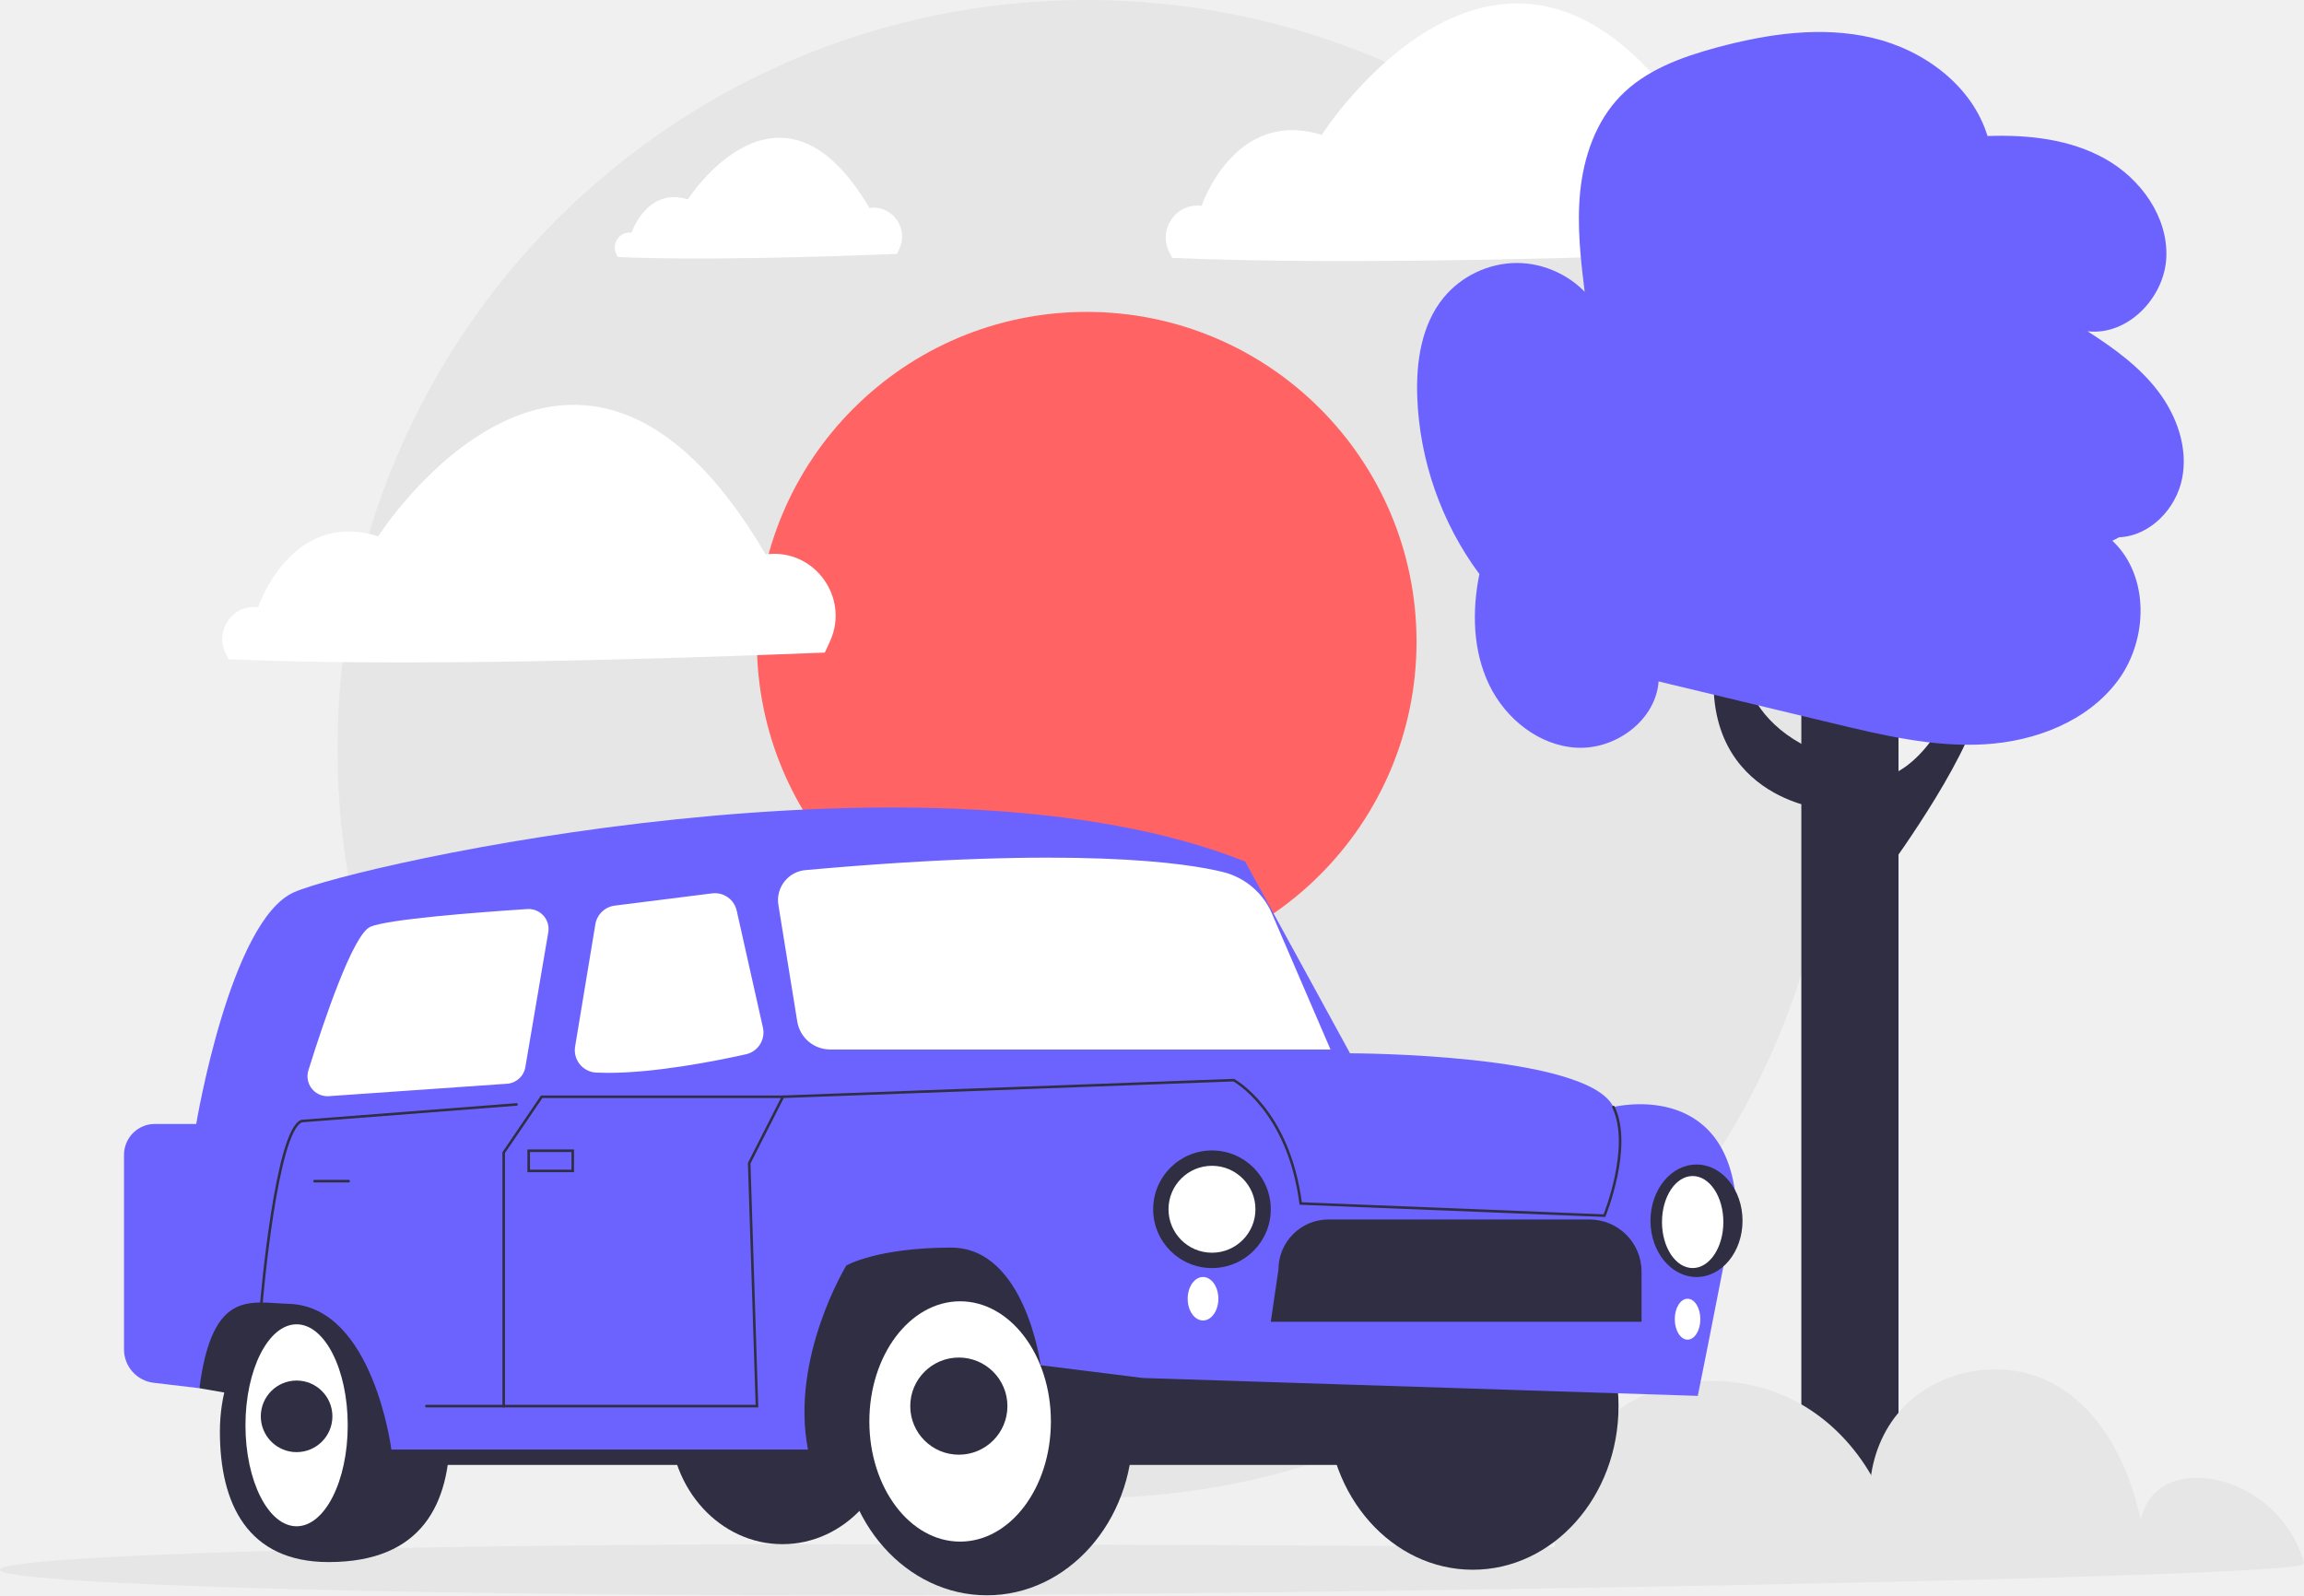
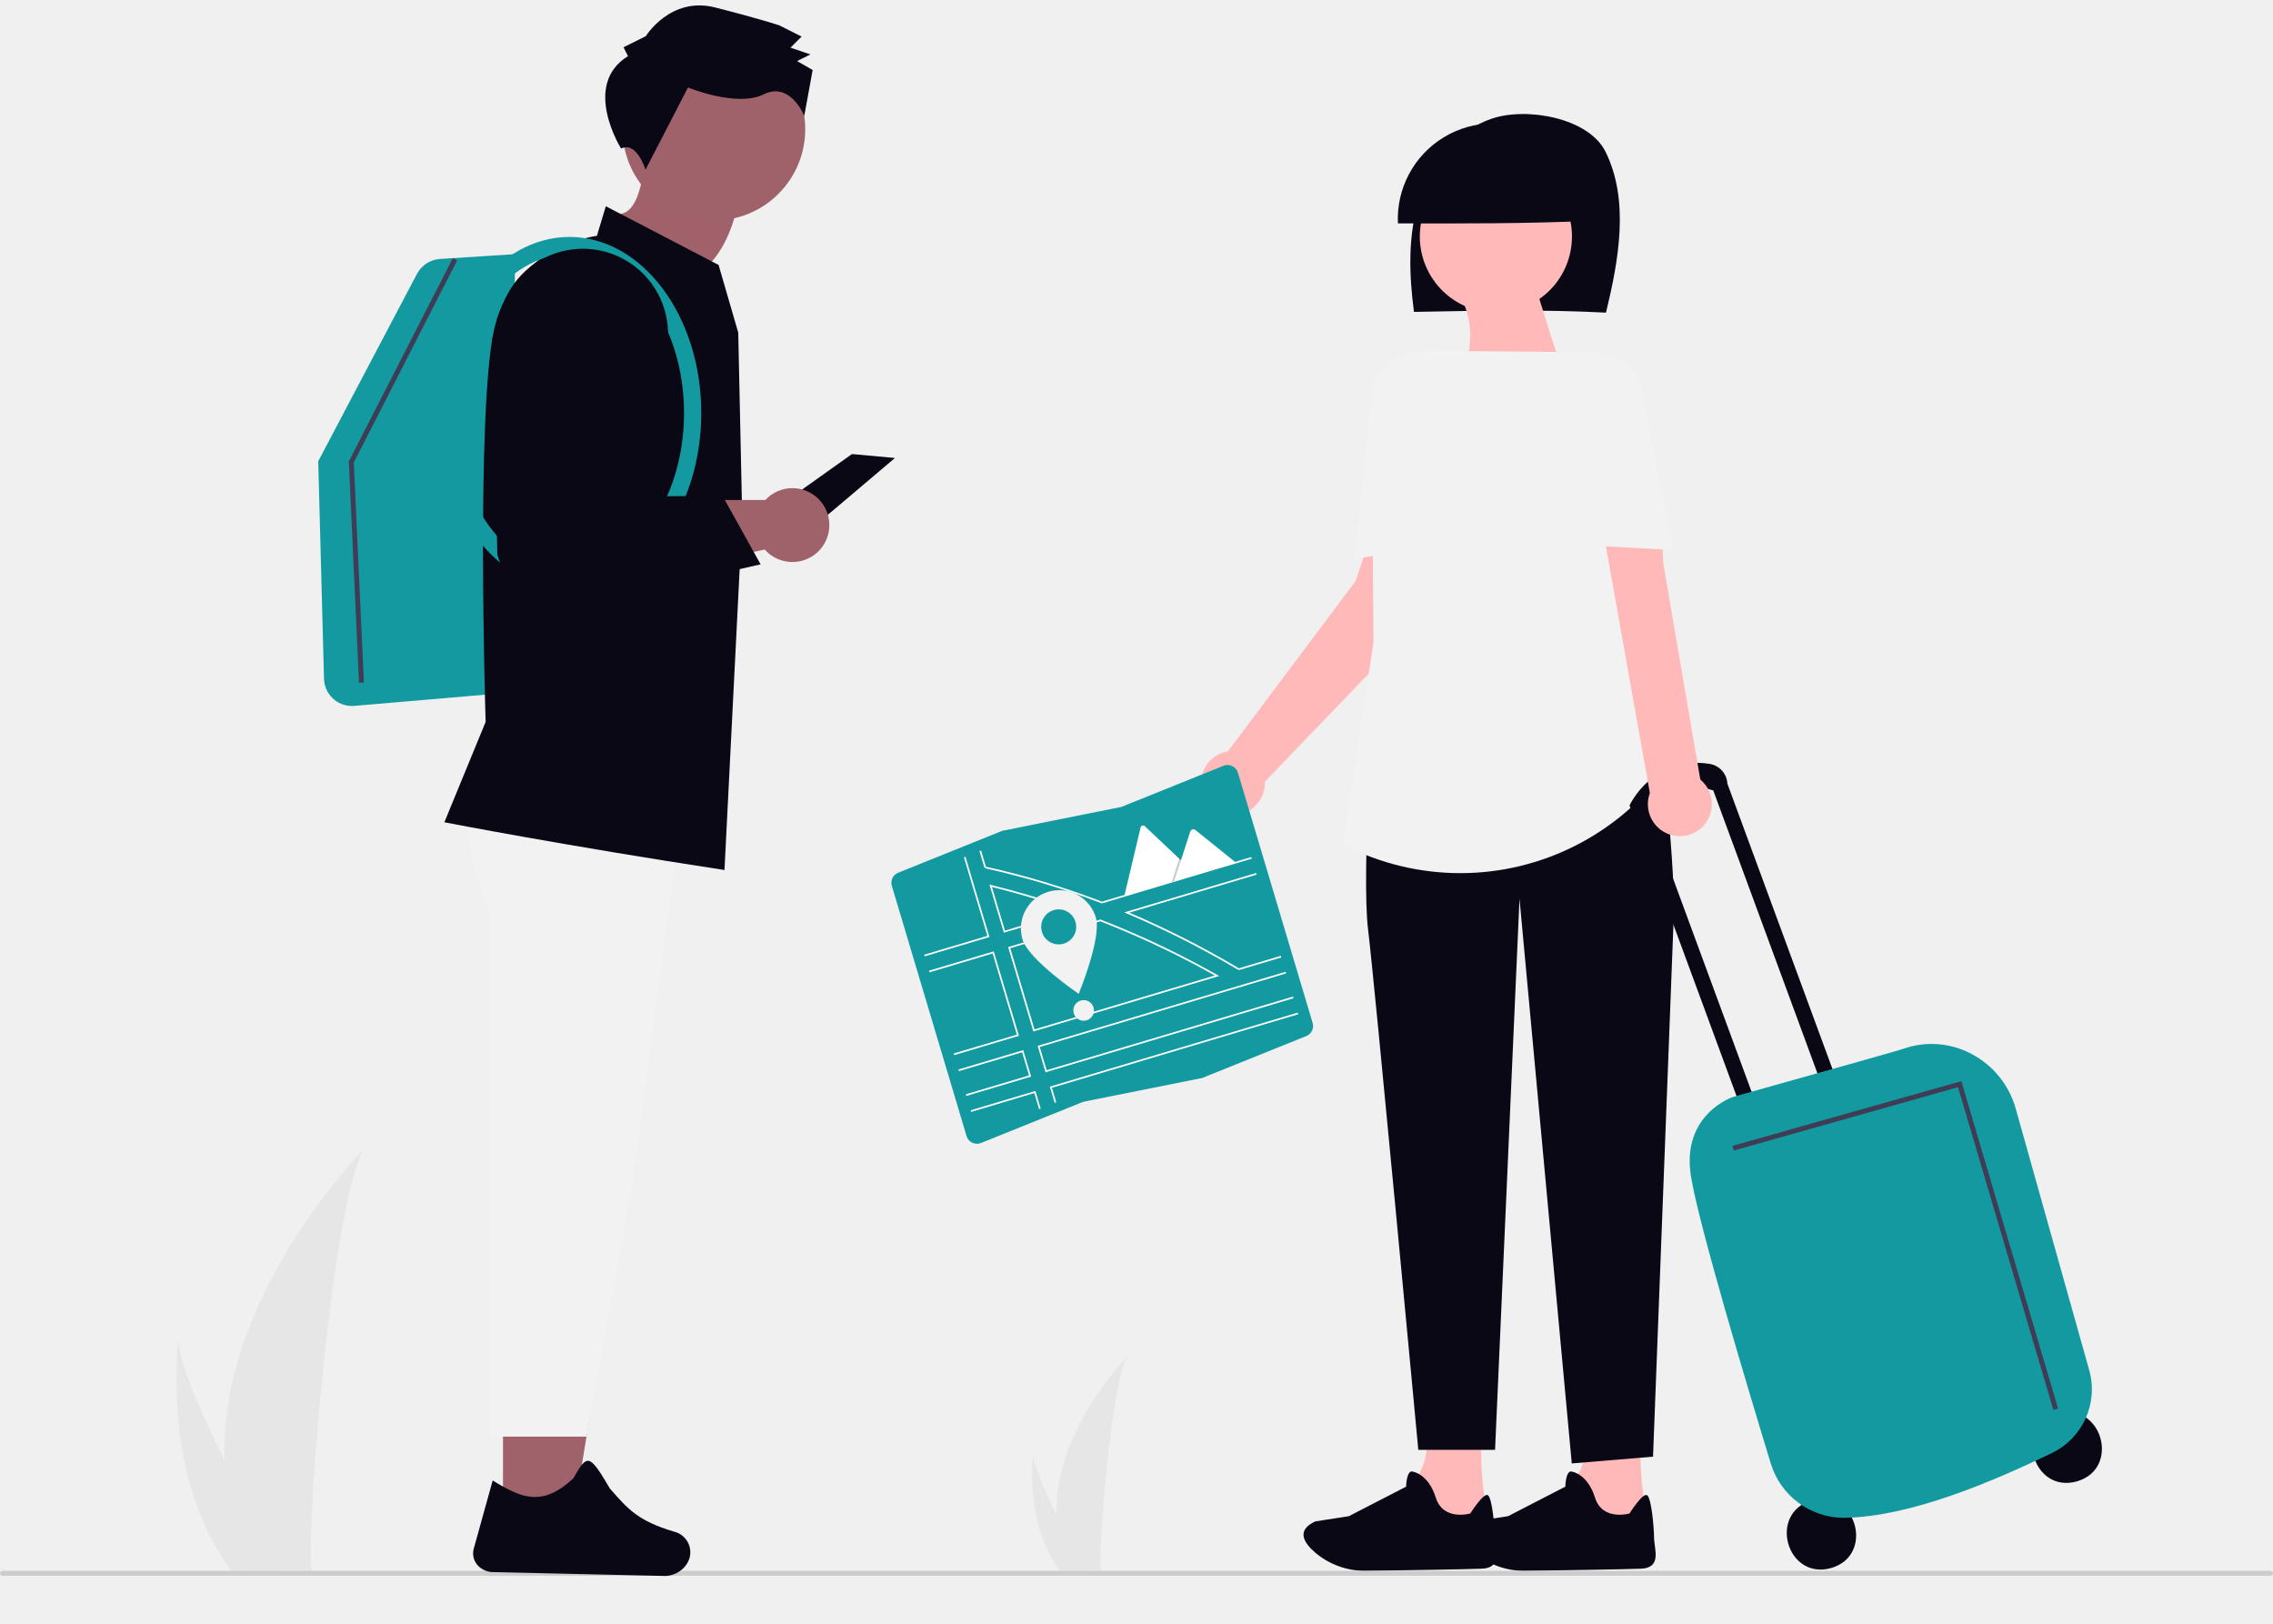
- <svg xmlns="http://www.w3.org/2000/svg" width="901.088" height="624" viewBox="0 0 901.088 624" role="img" artist="Katerina Limpitsouni" source="https://undraw.co/">
-   <circle cx="425" cy="293" r="293" fill="#e6e6e6" stroke-width="0" />
-   <path d="m693.816,93.372c-.716,1.647-1.465,3.277-2.246,4.889-63.778,2.561-164.632,5.613-233.149,2.604-.414-.809-.82-1.622-1.218-2.439-4.304-8.841,2.744-19.018,12.516-17.928l.228.026s12.807-38.421,46.959-27.748c0,0,76.841-120.32,151.548,7.087,0,0,.423-.076,1.211-.146,18.093-1.602,31.391,16.998,24.151,33.657Z" fill="#fff" stroke-width="0" />
-   <rect x="704.5" y="275.5" width="38" height="329" fill="#2f2e43" stroke-width="0" />
-   <path d="m840.497,610.384c-2.361-13.484-5.266-27.021-11.082-39.413-5.816-12.392-14.813-23.677-26.933-30.04-19.007-9.978-44.503-5.462-58.926,10.437-14.423,15.9-16.44,41.714-4.662,59.661" fill="#e6e6e6" stroke-width="0" />
-   <path d="m742.75,612.015c-1.966-24.774-15.463-48.791-36.66-61.764s-49.779-13.765-70.74-.415-32.378,40.859-25.354,64.698" fill="#e6e6e6" stroke-width="0" />
-   <path d="m901.088,611.407c-4.314-16.47-18.781-29.817-35.545-32.793-8.216-1.459-17.564-.216-23.281,5.862-7.011,7.453-6.246,19.077-5.033,29.237" fill="#e6e6e6" stroke-width="0" />
-   <circle cx="425" cy="251" r="129" fill="#ff6363" stroke-width="0" />
-   <path d="m900.913,611.739c0,5.523-392.54,12.261-573.413,12.261S0,619.523,0,614s146.627-10,327.5-10,573.413,2.216,573.413,7.739Z" fill="#e6e6e6" stroke-width="0" />
-   <polygon points="69.479 509.483 78 543 161.683 557.5 161.683 493.597 69.479 489.5 69.479 509.483" fill="#2f2e43" stroke-width="0" />
-   <rect x="155" y="473" width="427" height="100" fill="#2f2e43" stroke-width="0" />
-   <path d="m176,560c0,28.167-10.833,51-47.5,51-31.667,0-42.5-22.833-42.5-51s16.266-51,42.5-51,47.5,22.833,47.5,51Z" fill="#2f2e43" stroke-width="0" />
-   <ellipse cx="116" cy="557.5" rx="20" ry="39.5" fill="#fff" stroke-width="0" />
-   <circle cx="116" cy="554" r="14" fill="#2f2e43" stroke-width="0" />
-   <ellipse cx="576" cy="550" rx="57" ry="64" fill="#2f2e43" stroke-width="0" />
-   <ellipse cx="306" cy="556" rx="44" ry="48" fill="#2f2e43" stroke-width="0" />
-   <ellipse cx="386" cy="560" rx="57" ry="64" fill="#2f2e43" stroke-width="0" />
-   <ellipse cx="375.5" cy="556" rx="35.5" ry="47" fill="#fff" stroke-width="0" />
-   <circle cx="375" cy="550" r="19" fill="#2f2e43" stroke-width="0" />
-   <path d="m48.5,527.828v-76.102c0-6.681,5.416-12.098,12.098-12.098h16.147s13.255-79.629,38.255-90.629,249-61,372-12l41,75s93,0,103,21c0,0,44-11,48,37l-11,56-4,20-217-7-40-5s-6-46-35-46-41,7-41,7c0,0-22,36-15,72h-162.942s-7.058-56-40.058-57c-15.026-.455-30-6-35,33l-17.91-2.125c-6.611-.784-11.59-6.39-11.59-13.047Z" fill="#6c63ff" stroke-width="0" />
-   <path d="m520.348,410.5h-195.646c-6.448,0-11.875-4.62-12.905-10.985l-7.366-45.534c-.529-3.271.298-6.513,2.329-9.128,2.029-2.613,4.96-4.215,8.256-4.512,106.331-9.594,149.723-2.646,163.443.785,8.423,2.106,15.507,8.133,18.948,16.122l22.94,53.253Z" fill="#fff" stroke-width="0" />
-   <path d="m237.804,419.645c-1.571,0-3.106-.032-4.602-.101-2.517-.116-4.867-1.302-6.448-3.255-1.571-1.942-2.238-4.47-1.83-6.935l7.927-47.856c.629-3.796,3.734-6.783,7.551-7.263l38.082-4.793c4.5-.568,8.651,2.347,9.645,6.778l10.243,45.694c.513,2.289.104,4.639-1.152,6.618-1.254,1.975-3.202,3.343-5.486,3.852-12.622,2.809-35.536,7.262-53.931,7.262Z" fill="#fff" stroke-width="0" />
-   <path d="m128.067,428.78c-2.379,0-4.637-1.083-6.124-2.964-1.599-2.022-2.095-4.699-1.328-7.162,6.134-19.668,17.433-53.111,24.182-56.111,6.722-2.987,41.373-5.647,61.43-6.967,2.396-.154,4.694.775,6.303,2.558,1.611,1.786,2.303,4.17,1.899,6.542l-8.972,52.745c-.606,3.563-3.547,6.227-7.153,6.479l-69.691,4.862c-.182.013-.365.019-.546.019Z" fill="#fff" stroke-width="0" />
-   <polygon points="197 550 197 450.84 211.853 429 306.206 429 293 455 296.045 550 197 550" fill="none" stroke="#2f2e43" stroke-linecap="round" stroke-miterlimit="10" />
-   <line x1="166.741" y1="550" x2="197" y2="550" fill="none" stroke="#2f2e43" stroke-linecap="round" stroke-miterlimit="10" />
-   <path d="m102.255,509.483s5.745-67.479,15.745-70.981l84-6.502" fill="none" stroke="#2f2e43" stroke-linecap="round" stroke-miterlimit="10" />
-   <line x1="123" y1="462" x2="136.371" y2="462" fill="none" stroke="#2f2e43" stroke-linecap="round" stroke-miterlimit="10" />
-   <rect x="206.773" y="450.114" width="17.227" height="7.886" fill="none" stroke="#2f2e43" stroke-linecap="round" stroke-miterlimit="10" />
-   <path d="m306.206,429l176.294-6.5s21.402,11.483,26.201,48.241l118.799,4.759s11-27,3.5-42.5" fill="none" stroke="#2f2e43" stroke-linecap="round" stroke-miterlimit="10" />
-   <circle cx="474" cy="473" r="23" fill="#2f2e43" stroke-width="0" />
-   <circle cx="474" cy="473" r="17" fill="#fff" stroke-width="0" />
-   <ellipse cx="663.5" cy="477.5" rx="18" ry="22" fill="#2f2e43" stroke-width="0" />
-   <ellipse cx="662" cy="478" rx="12" ry="18" fill="#fff" stroke-width="0" />
-   <ellipse cx="470.5" cy="508" rx="6" ry="8.5" fill="#fff" stroke-width="0" />
-   <ellipse cx="660" cy="516" rx="5" ry="8" fill="#fff" stroke-width="0" />
-   <path d="m642,517h-145l3-20.433c0-10.807,8.761-19.567,19.567-19.567h102.064c11.249,0,20.369,9.119,20.369,20.369v19.631Z" fill="#2f2e43" stroke-width="0" />
-   <path d="m709.955,315.85s-54.455-7.39-35.955-74.37h7.5s-9,34.02,26,51.02l2.455,23.35Z" fill="#2f2e43" stroke-width="0" />
-   <path d="m739.5,338.5s35-48,35-67h-9.668s-9.471,29-30.902,33.5l5.57,33.5Z" fill="#2f2e43" stroke-width="0" />
-   <path d="m648.558,267.761c-1.881,14.644-17.079,25.441-31.825,24.705-14.746-.737-27.896-11.273-34.305-24.574s-6.796-28.876-3.839-43.341c-14.837-19.97-23.435-44.507-24.309-69.37-.479-13.636,1.641-28.128,10.262-38.704,6.91-8.478,17.74-13.621,28.678-13.618s21.765,5.151,28.671,13.632l-1.874-.224c-1.696-13.685-3.395-27.507-2.018-41.227s6.116-27.529,15.717-37.427c9.883-10.19,23.829-15.276,37.531-18.984,19.912-5.389,41.044-8.538,61.122-3.801s38.929,18.652,44.945,38.383c15.838-.575,32.265,1.19,46.078,8.959,13.813,7.769,24.481,22.537,23.855,38.373-.626,15.836-15.075,30.869-30.817,29.035,10.221,6.544,20.257,13.784,27.599,23.448,7.341,9.664,11.743,22.148,9.41,34.057-2.333,11.91-12.524,22.55-24.649,23.07l-2.655,1.36c14.594,13.638,14.078,38.667,2.158,54.694-11.921,16.027-32.437,23.823-52.379,24.941s-39.702-3.579-59.124-8.244c-22.711-5.455-45.423-10.91-68.134-16.365l-.097,1.223Z" fill="#6c63ff" stroke-width="0" />
-   <path d="m351.885,97.019c-.335.772-.686,1.535-1.052,2.29-29.88,1.2-77.13,2.63-109.23,1.22-.194-.379-.384-.76-.571-1.143-2.016-4.142,1.286-8.91,5.864-8.399l.107.012s6-18,22-13c0,0,36-56.37,71,3.32,0,0,.198-.036.568-.069,8.476-.75,14.707,7.964,11.315,15.768Z" fill="#fff" stroke-width="0" />
-   <path d="m324.816,250.372c-.716,1.647-1.465,3.277-2.246,4.889-63.778,2.561-164.632,5.613-233.149,2.604-.414-.809-.82-1.622-1.218-2.439-4.304-8.841,2.744-19.018,12.516-17.928l.228.026s12.807-38.421,46.959-27.748c0,0,76.841-120.32,151.548,7.087,0,0,.423-.076,1.211-.146,18.093-1.602,31.391,16.998,24.151,33.657Z" fill="#fff" stroke-width="0" />
+ <svg xmlns="http://www.w3.org/2000/svg" width="923" height="659.247" viewBox="0 0 923 659.247" role="img" artist="Katerina Limpitsouni" source="https://undraw.co/">
+   <g id="Group_239" data-name="Group 239" transform="translate(-498.5 -220.096)">
+     <path id="Path_3921-617" data-name="Path 3921" d="M213.491,787.3l17.2,18.569s15.913.181,12.8-8.6a32.093,32.093,0,0,1-1.323-5.845,143.611,143.611,0,0,1-1.12-18.793c0-4.117.064-7.007.064-7.007s-25.054-10.975-22.494.459a21.49,21.49,0,0,1,.512,4.352,27.241,27.241,0,0,1-2.858,12.212A27.632,27.632,0,0,1,213.491,787.3Z" transform="translate(923.559 35.167)" fill="#ffb9b9" />
+     <path id="Path_3922-618" data-name="Path 3922" d="M215.01,813.922a31.293,31.293,0,0,0,20.948,7.466c14.186-.2,40.69-.619,46.844-.875,8.234-.363,5.5-7.391,5.237-12.234v-.48c-.1-4.853-1.067-15.369-2.709-17.012s-7.263,7.317-7.263,7.317-10.975,3.2-13.994-6.4-9.151-10.527-9.151-10.527c-2.784-1.205-2.922,6.037-2.922,6.037l-23.23,11.978-13.631,2.133c-.437.2-.832.405-1.205.608C207.768,805.39,210.5,810.019,215.01,813.922Z" transform="translate(882.13 36.509)" fill="#090814" />
+     <path id="Path_2632-619" data-name="Path 2632" d="M213.491,787.3l17.2,18.569s15.913.181,12.8-8.6a32.093,32.093,0,0,1-1.323-5.845,143.611,143.611,0,0,1-1.12-18.793c0-4.117.064-7.007.064-7.007s-25.054-10.975-22.494.459a21.49,21.49,0,0,1,.512,4.352,27.241,27.241,0,0,1-2.858,12.212A27.632,27.632,0,0,1,213.491,787.3Z" transform="translate(858.904 35.167)" fill="#ffb9b9" />
+     <path id="Path_2634-620" data-name="Path 2634" d="M215.01,813.922a31.293,31.293,0,0,0,20.948,7.466c14.186-.2,40.69-.619,46.844-.875,8.234-.363,5.5-7.391,5.237-12.234v-.48c-.1-4.853-1.067-15.369-2.709-17.012s-7.263,7.317-7.263,7.317-10.975,3.2-13.994-6.4-9.151-10.527-9.151-10.527c-2.784-1.205-2.922,6.037-2.922,6.037l-23.23,11.978-13.631,2.133c-.437.2-.832.405-1.205.608C207.768,805.39,210.5,810.019,215.01,813.922Z" transform="translate(817.476 36.509)" fill="#090814" />
+     <path id="Path_3773-621" data-name="Path 3773" d="M197.635,292.124s0,28.72-10.091,31.049,13.972,28.72,27.168,25.616,18.629-24.063,18.629-24.063-11.643-14.748-6.986-22.511S197.635,292.124,197.635,292.124Z" transform="translate(557.992 -13.046) rotate(-1)" fill="#a0616a" />
+     <path id="Path_3899-622" data-name="Path 3899" d="M790.645,255.934c5.19-21.431,9.588-45.6-.2-65.342-6.792-13.7-31.918-18.308-46.321-13.374s-24.817,18.32-29.4,32.915-4.048,30.323-2.052,45.5C739.164,255.12,765.654,254.611,790.645,255.934Z" transform="translate(360 91.102)" fill="#090814" />
+     <path id="Path_133-623" data-name="Path 133" d="M229.669,722.035a158.392,158.392,0,0,0,7.4,43.785c.1.329.211.653.319.982H265c-.029-.295-.059-.624-.088-.982-1.841-21.166,8.677-148.453,21.369-170.483C285.17,597.124,227.528,654.781,229.669,722.035Z" transform="translate(360 91.102)" fill="#e6e6e6" />
+     <path id="Path_134-624" data-name="Path 134" d="M231.741,765.82c.231.329.471.658.717.982h20.716c-.157-.28-.339-.609-.55-.982-3.422-6.176-13.551-24.642-22.953-43.785-10.1-20.572-19.374-41.924-18.593-49.652C210.836,674.125,203.844,727.259,231.741,765.82Z" transform="translate(360 91.102)" fill="#e6e6e6" />
+     <path id="Path_133-2-625" data-name="Path 133" d="M567.519,744.058a80.475,80.475,0,0,0,3.76,22.245c.051.167.107.332.162.5H585.47c-.015-.15-.03-.317-.045-.5-.935-10.754,4.408-75.423,10.857-86.616C595.717,680.6,566.431,709.889,567.519,744.058Z" transform="translate(360 91.102)" fill="#e6e6e6" />
+     <path id="Path_134-2-626" data-name="Path 134" d="M568.572,766.3c.117.167.239.334.364.5h10.525c-.08-.142-.172-.309-.279-.5-1.739-3.138-6.885-12.52-11.661-22.245-5.131-10.452-9.843-21.3-9.446-25.226C557.951,719.717,554.4,746.712,568.572,766.3Z" transform="translate(360 91.102)" fill="#e6e6e6" />
+     <path id="Path_3885-627" data-name="Path 3885" d="M345.964,182.157l-35.71,25.4,22.22,2.38,30.95-26.19Z" transform="translate(498.5 222.299)" fill="#090814" />
+     <path id="Path_1240-628" data-name="Path 1240" d="M893.89,388.2l37.862,23.523,10.076-41.967-28.4-9.89C912.281,370.872,905.492,380.237,893.89,388.2Z" transform="translate(124.233 504.521) rotate(-31)" fill="#ffb9b9" />
+     <path id="Path_3886-629" data-name="Path 3886" d="M206.254,615.845h28.5L248.307,533H206.249Z" transform="translate(496.5 220.524)" fill="#9f616a" />
+     <path id="Path_3888-630" data-name="Path 3888" d="M331.25,451.143s-9.308,9.94,6.1,48.688V712.294h39.358l18.857-104.558L415.56,456.5Z" transform="translate(360 91.102)" fill="#f2f2f2" />
+     <path id="Path_3889-631" data-name="Path 3889" d="M281.379,415.64A11.344,11.344,0,0,1,270.07,404.6l-2.344-88.338,40.109-76.093a11.412,11.412,0,0,1,9.307-6.03l30.566-1.962-2.639,178.065-62.7,5.358Q281.874,415.64,281.379,415.64Z" transform="translate(360 91.102)" fill="#139AA0" />
+     <path id="Path_3890-632" data-name="Path 3890" d="M432.691,482.237l-.547-.083c-63.9-9.746-112.12-19.088-112.6-19.182l-.6-.116L335.7,422.113c-.132-4.257-3.758-123.808,3.183-158.156,6.72-33.251,38.394-38.7,42-39.213l3.624-12.008,45.787,23.826,7.986,27.484,1.622,75.327Z" transform="translate(360 91.102)" fill="#090814" />
+     <path id="Path_3891-633" data-name="Path 3891" d="M369.768,368.2c-29.5,0-53.5-32.075-53.5-71.5s24-71.5,53.5-71.5,53.5,32.075,53.5,71.5S399.268,368.2,369.768,368.2Zm0-136c-25.64,0-46.5,28.935-46.5,64.5s20.86,64.5,46.5,64.5,46.5-28.935,46.5-64.5-20.86-64.5-46.5-64.5Z" transform="translate(360 91.102)" fill="#139AA0" />
+     <path id="Path_3892-634" data-name="Path 3892" d="M460.268,327.2a14.944,14.944,0,0,0-10.979,4.8l-76.959,0-28.19,6,4.628,35.7L449.05,352.131A14.994,14.994,0,1,0,460.268,327.2Z" transform="translate(360 91.102)" fill="#9f616a" />
+     <circle id="Ellipse_673" data-name="Ellipse 673" cx="37.091" cy="37.091" r="37.091" transform="translate(735.938 272.551) rotate(-45)" fill="#9f616a" />
+     <path id="Path_3893-635" data-name="Path 3893" d="M393.505,151.8l-1.8-3.619,9.048-4.5s9.981-16.241,28.043-11.677,26.188,7.3,26.188,7.3l9.025,4.541-4.53,4.507,8.126,2.732-5.429,2.7,6.316,3.631-3.4,18.611s-5.648-14.116-16.5-8.722-30.717-2.789-30.717-2.789L400.618,197.9s-3.559-11.705-9.906-8.584C390.712,189.318,374.5,163.5,393.505,151.8Z" transform="translate(360 91.102)" fill="#090814" />
+     <path id="Path_3894-636" data-name="Path 3894" d="M715.793,380.146l-1.585-29.734-16-13-9.269,27.534L637.1,434.089a12.993,12.993,0,1,0,15.049,12.823c0-.175-.019-.345-.026-.518Z" transform="translate(360 91.102)" fill="#ffb9b9" />
+     <circle id="Ellipse_674" data-name="Ellipse 674" cx="30.89" cy="30.89" r="30.89" transform="translate(1064.019 303.852) rotate(-28.663)" fill="#ffb9b9" />
+     <path id="Path_3900-637" data-name="Path 3900" d="M783.705,218.675a38.8,38.8,0,1,0-77.551,1.022C732.594,219.754,759.033,219.81,783.705,218.675Z" transform="translate(360 91.102)" fill="#090814" />
+     <path id="Path_3901-638" data-name="Path 3901" d="M696.339,411.143s-5.027,73.011-2.3,95.283,20.393,211.242,20.393,211.242H745.6l9.929-223.754L776.755,723.19l32.992-2.748,8.586-223.882s-2.061-84.846-18.813-93.354Z" transform="translate(360 91.102)" fill="#090814" />
+     <path id="Path_3902-639" data-name="Path 3902" d="M731.482,483.517a103.556,103.556,0,0,1-47.31-11.457l-.32-.164,12.384-82.172-.8-97.934a20.245,20.245,0,0,1,20.43-20.409l66.451.61a21.444,21.444,0,0,1,21.181,23.137l-6.219,78.51,20.565,63.724-3.574,4.752a103.462,103.462,0,0,1-82.783,41.4Z" transform="translate(360 91.102)" fill="#f2f2f2" />
+     <path id="Path_3903-640" data-name="Path 3903" d="M688.755,355.871l6.963-71.052,2.238-3.185a20.246,20.246,0,0,1,28.276-4.872l1.918,1.361-1.893,72.005Z" transform="translate(360 91.102)" fill="#f2f2f2" />
+     <path id="Path_3904-641" data-name="Path 3904" d="M974.08,703c18-4.973,25.683,22.363,7.727,27.495C963.807,735.471,956.125,708.135,974.08,703Z" transform="translate(360 91.102)" fill="#090814" />
+     <path id="Path_3905-642" data-name="Path 3905" d="M874.272,738.187c18-4.973,25.683,22.363,7.727,27.495C864,770.654,856.317,743.318,874.272,738.187Z" transform="translate(360 91.102)" fill="#090814" />
+     <path id="Path_3906-643" data-name="Path 3906" d="M833.879,449.879l.278-.078,46.367,125.882,6.113-1.718-46.7-126.785h0a8.574,8.574,0,0,0-7.171-8.018c-23.188-3.667-32.587,16.917-32.587,16.917l.093.137,47.4,128.7,6.113-1.718L807.78,458.285C821.787,444.431,833.879,449.879,833.879,449.879Z" transform="translate(360 91.102)" fill="#090814" />
+     <path id="Path_3907-644" data-name="Path 3907" d="M887.019,745.268a31.062,31.062,0,0,1-29.452-22.033c-8.849-28.965-29.729-98.365-32.5-117.2-3.6-24.522,16.7-31.5,17.147-31.646.546-.184,8.707-2.468,20-5.629,19.2-5.373,48.213-13.493,49.279-13.973a34.562,34.562,0,0,1,27.577,2.13A36.094,36.094,0,0,1,957,579.033l29.865,106.253a28.724,28.724,0,0,1-15.223,33.723c-23.044,11.071-56.841,25.84-84.172,26.257Z" transform="translate(360 91.102)" fill="#139AA0" />
+     <path id="Path_3908-645" data-name="Path 3908" d="M828.948,445.525l-15.013-87.7-1.675-29.6-24.271,7.95,20.47,114.834a12.994,12.994,0,1,0,20.49-5.49Z" transform="translate(360 91.102)" fill="#ffb9b9" />
+     <path id="Path_3909-646" data-name="Path 3909" d="M818.041,352.327l-37.883-2.061-8.9-71.479.866-.751a21.445,21.445,0,0,1,30.312,2.217l1.752,2.038.026.129Z" transform="translate(360 91.102)" fill="#f2f2f2" />
+     <path id="Path_3910-647" data-name="Path 3910" d="M833.809,570.283l-38.72-131.052L704.04,464.962l-.544-1.924,92.951-26.269.28.948,39,132Z" transform="translate(498.5 222.299)" fill="#3f3d56" />
+     <path id="Path_3911-648" data-name="Path 3911" d="M145.769,275.046l-4.123-89.9,42.232-82.554,1.78.911-41.989,82.081,4.1,89.371Z" transform="translate(498.5 222.299)" fill="#3f3d56" />
+     <path id="Path_3912-649" data-name="Path 3912" d="M1060.5,768.8h-921a1,1,0,0,1,0-2h921a1,1,0,0,1,0,2Z" transform="translate(360 91.102)" fill="#ccc" />
+     <path id="Path_3913-650" data-name="Path 3913" d="M349.261,380.39l-8.8-26.18-2.129-87.269,3.75-12.382a34.593,34.593,0,1,1,65.335,22.6l-20.1,51.506,1.022,1.983,43.546-.353,15.468,27.843Z" transform="translate(360 91.102)" fill="#090814" />
+     <path id="Path_3914-651" data-name="Path 3914" d="M626.666,566.69l-.031.006-48.264,9.662-41.519,16.72a4.406,4.406,0,0,1-5.733-2.441q-.076-.189-.135-.385L500.653,488.69a4.387,4.387,0,0,1,2.576-5.348l42.278-17.026.031-.006,48.264-9.662,41.519-16.72a4.406,4.406,0,0,1,5.733,2.441q.076.189.135.385l30.331,101.562a4.387,4.387,0,0,1-2.576,5.348Z" transform="translate(360 91.102)" fill="#139AA0" />
+     <path id="Path_3915-652" data-name="Path 3915" d="M574.875,498.469c-11.068-3.906-22.507-7.327-34-10.169l-.577-.143,5.834,19.535,29.724-8.877Zm-28.285,8.38-5.3-17.747c10.937,2.723,21.821,5.97,32.377,9.661Zm86.282,18.028q-7.728-4.37-15.678-8.369-2.192-1.1-4.4-2.176-13.462-6.549-27.336-11.941l-.108-.042L547.88,513.539,558.112,547.8l75.452-22.534Zm-74.3,22.082-9.845-32.965,36.6-10.93q13.379,5.2,26.452,11.526,2.27,1.1,4.523,2.227,7.873,3.942,15.546,8.258Zm74.3-22.082q-7.728-4.37-15.678-8.369-2.192-1.1-4.4-2.176-13.462-6.549-27.336-11.941l-.108-.042L547.88,513.539,558.112,547.8l75.452-22.534Zm-74.3,22.082-9.845-32.965,36.6-10.93q13.379,5.2,26.452,11.526,2.27,1.1,4.523,2.227,7.873,3.942,15.546,8.258Zm16.307-48.49c-11.068-3.906-22.507-7.327-34-10.169l-.577-.143,5.834,19.535,29.724-8.877Zm-28.285,8.38-5.3-17.747c10.937,2.723,21.821,5.97,32.377,9.661Zm28.285-8.38c-11.068-3.906-22.507-7.327-34-10.169l-.577-.143,5.834,19.535,29.724-8.877Zm-28.285,8.38-5.3-17.747c10.937,2.723,21.821,5.97,32.377,9.661Zm86.282,18.028q-7.728-4.37-15.678-8.369-2.192-1.1-4.4-2.176-13.462-6.549-27.336-11.941l-.108-.042L547.88,513.539,558.112,547.8l75.452-22.534Zm-74.3,22.082-9.845-32.965,36.6-10.93q13.379,5.2,26.452,11.526,2.27,1.1,4.523,2.227,7.873,3.942,15.546,8.258ZM527.708,563.25l.194.65,25.654-7.661,2.813,9.419-25.654,7.661.194.65,26.3-7.855-3.2-10.718Zm37.1,6.962,1.966,6.582.632-.254-1.754-5.872L665.68,540.794l-.194-.65Zm95.929-45.982-.194-.65L559.858,553.649l3.2,10.718L663.74,534.3l-.194-.65L563.515,563.523,560.7,554.1Zm-74.773-29.139a330.783,330.783,0,0,0-47.119-14.184l-1.964-6.577-.632.254,1.979,6.628.664.4a330.106,330.106,0,0,1,46.936,14.152l.108.042,60.881-18.182-.194-.65Zm-46.516,13.892-25.654,7.662.194.65,26.3-7.855-9.726-32.566-.632.254Zm109.117-25.512-53.522,15.984.872.366q12.313,5.181,24.563,11.455,1.741.891,3.479,1.807,8.647,4.541,17.16,9.588l.63.157,17.051-5.092-.194-.65-17.01,5.08q-8.423-5-17-9.514-1.716-.9-3.436-1.788-11.99-6.159-24.109-11.3l51.713-15.444ZM532.655,579.814l.194.65L558.5,572.8l1.951,6.535.632-.254-2.128-7.124ZM515.73,523.14l.194.65,25.654-7.661,9.845,32.965-25.654,7.661.194.65,26.3-7.855-10.233-34.264Zm59.145-24.671c-11.068-3.906-22.507-7.327-34-10.169l-.577-.143,5.834,19.535,29.724-8.877Zm-28.285,8.38-5.3-17.747c10.937,2.723,21.821,5.97,32.377,9.661Zm86.282,18.028q-7.728-4.37-15.678-8.369-2.192-1.1-4.4-2.176-13.462-6.549-27.336-11.941l-.108-.042L547.88,513.539,558.112,547.8l75.452-22.534Zm-74.3,22.082-9.845-32.965,36.6-10.93q13.379,5.2,26.452,11.526,2.27,1.1,4.523,2.227,7.873,3.942,15.546,8.258Zm16.307-48.49c-11.068-3.906-22.507-7.327-34-10.169l-.577-.143,5.834,19.535,29.724-8.877Zm-28.285,8.38-5.3-17.747c10.937,2.723,21.821,5.97,32.377,9.661Zm86.282,18.028q-7.728-4.37-15.678-8.369-2.192-1.1-4.4-2.176-13.462-6.549-27.336-11.941l-.108-.042L547.88,513.539,558.112,547.8l75.452-22.534Zm-74.3,22.082-9.845-32.965,36.6-10.93q13.379,5.2,26.452,11.526,2.27,1.1,4.523,2.227,7.873,3.942,15.546,8.258Z" transform="translate(360 91.102)" fill="#fff" />
+     <path id="Path_3916-653" data-name="Path 3916" d="M583.493,501.529c2.456,8.225-6.965,31-6.965,31s-20.366-13.876-22.822-22.1a15.543,15.543,0,1,1,29.787-8.9Z" transform="translate(360 91.102)" fill="#f2f2f2" />
+     <path id="Path_3917-654" data-name="Path 3917" d="M575.215,503.3a7.106,7.106,0,1,1-8.842-4.775,7.106,7.106,0,0,1,8.842,4.775Z" transform="translate(360 91.102)" fill="#139AA0" style="isolation: isolate" />
+     <circle id="Ellipse_675" data-name="Ellipse 675" cx="4.19" cy="4.19" r="4.19" transform="translate(934.35 626.172)" fill="#f2f2f2" />
+     <path id="Path_3918-655" data-name="Path 3918" d="M624.258,484.17l-29.119,8.7a.62.62,0,0,1-.111.024l6.648-27.968a1.006,1.006,0,0,1,1.679-.5l14.024,13.248.672.634Z" transform="translate(360 91.102)" fill="#fff" />
+     <path id="Path_3919-656" data-name="Path 3919" d="M485.758,352.972l-9.942,2.969,2.764-8.546.2-.616.1-.308.671.634Z" transform="translate(498.5 222.299)" opacity="0.2" style="isolation: isolate" />
+     <path id="Path_3920-657" data-name="Path 3920" d="M640.472,479.328l-25.186,7.522,2.763-8.547.2-.616,3.6-11.138a1.343,1.343,0,0,1,1.876-.685,1.2,1.2,0,0,1,.126.087Z" transform="translate(360 91.102)" fill="#fff" />
+     <path id="Path_1242-658" data-name="Path 1242" d="M937.435,724.247l67.14,19.619c4.69.9,9.445-1.249,11.43-5.16h0a8.616,8.616,0,0,0-3.539-11.336c-13.241-8.121-15.872-13.885-20.71-23.7-4.474-16.28-5.284-15.853-13.286-7.823-15.171,8.04-22.379,2.353-31.829-7.651l-14.567,24.7a7.215,7.215,0,0,0-.327,6.815,8.622,8.622,0,0,0,5.687,4.536Z" transform="matrix(0.966, -0.259, 0.259, 0.966, -394.13, 401.6)" fill="#090814" />
+   </g>
</svg>
